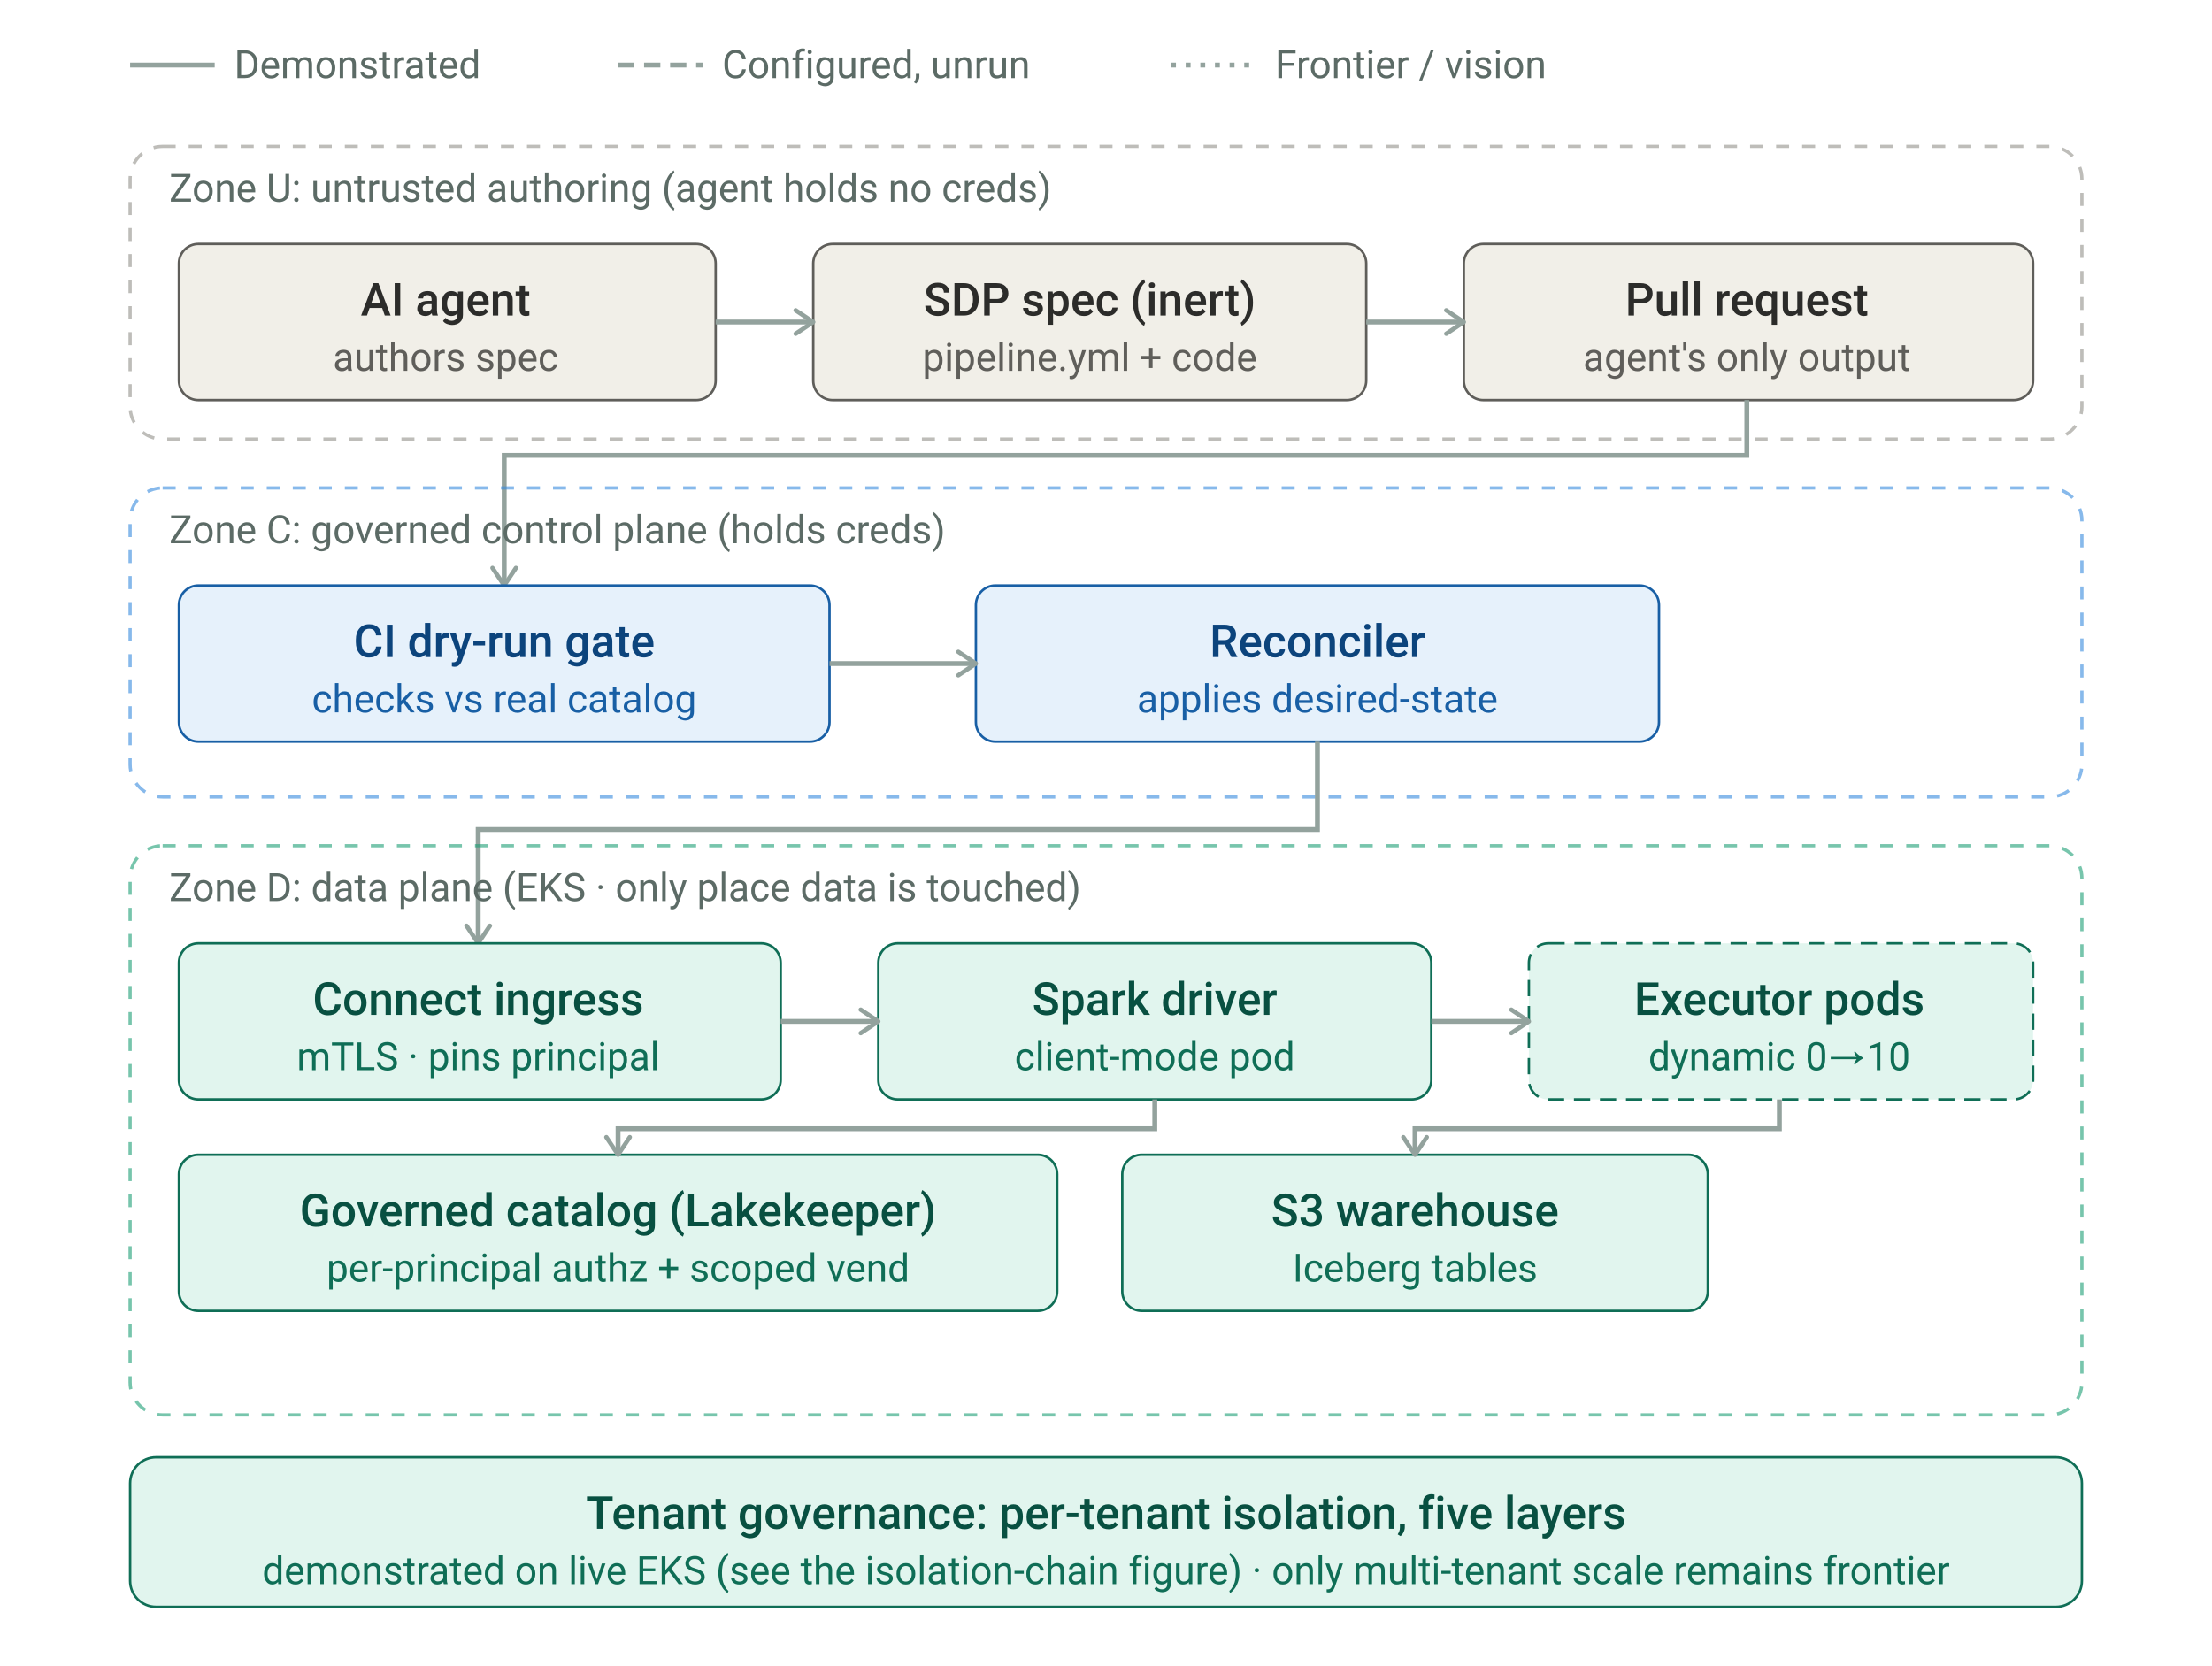
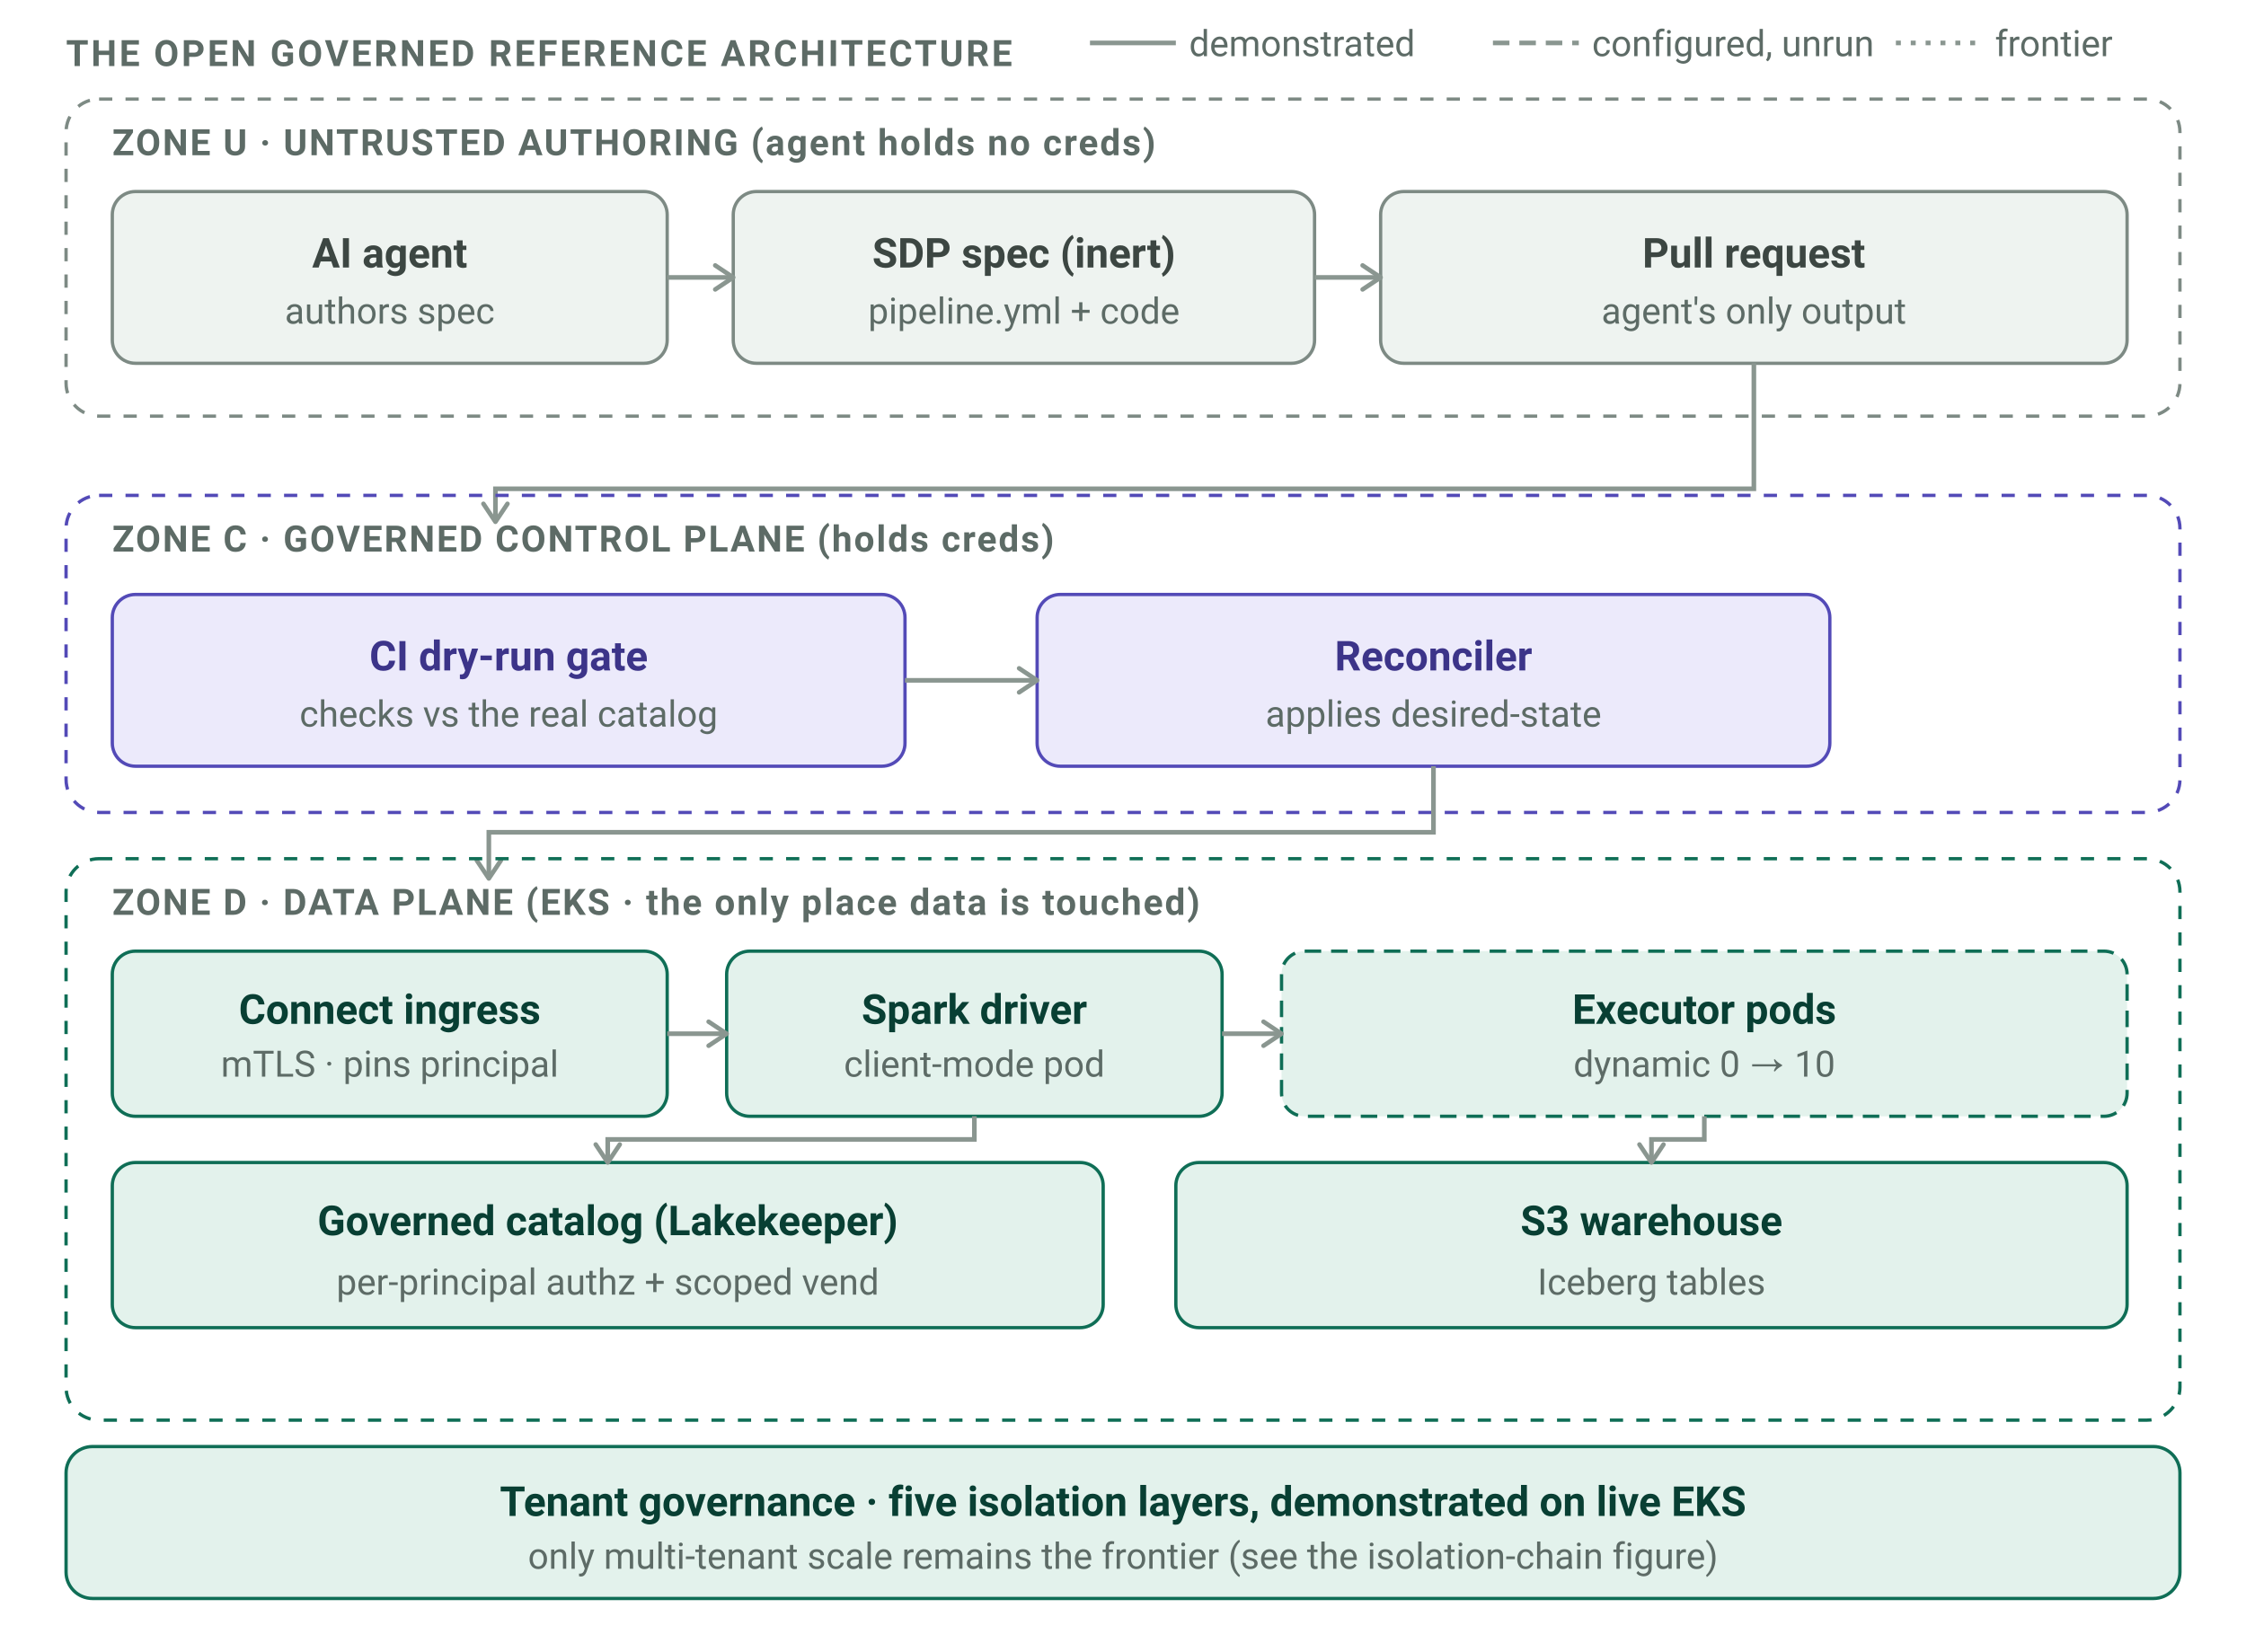
- <svg xmlns="http://www.w3.org/2000/svg" width="100%" viewBox="0 0 680 512" role="img" font-family="ui-sans-serif, system-ui, sans-serif">
+ <svg xmlns="http://www.w3.org/2000/svg" width="100%" viewBox="0 0 680 500" role="img" font-family="ui-sans-serif, system-ui, sans-serif">
  <style>
  text{font-family:ui-sans-serif,system-ui,-apple-system,"Segoe UI",Roboto,Helvetica,Arial,sans-serif}
-   .t{font-size:14px;fill:#16201e}
-   .th{font-size:14px;font-weight:500;fill:#16201e}
-   .ts{font-size:12px;fill:#5c6b66}
-   .arr{stroke:#93a29d;stroke-width:1.5;fill:none}
-   .c-gray rect{fill:#F1EFE8;stroke:#5F5E5A;stroke-width:.75}.c-gray .th{fill:#2C2C2A}.c-gray .ts{fill:#5F5E5A}
-   .c-blue rect{fill:#E6F1FB;stroke:#185FA5;stroke-width:.75}.c-blue .th{fill:#0C447C}.c-blue .ts{fill:#185FA5}
-   .c-teal rect{fill:#E1F5EE;stroke:#0F6E56;stroke-width:.75}.c-teal .th{fill:#085041}.c-teal .ts{fill:#0F6E56}
-   .c-purple rect{fill:#EEEDFE;stroke:#534AB7;stroke-width:.75}.c-purple .th{fill:#3C3489}.c-purple .ts{fill:#534AB7}
+   .kick{font-size:11px;font-weight:700;letter-spacing:.07em;fill:#5d6b66}
+   .lbl{font-size:12.5px;font-weight:600;fill:#26312e}.sub{font-size:11px;fill:#5d6b66}
+   .z{font-size:11px;font-weight:700;letter-spacing:.05em;fill:#5d6b66}
+   .arr{stroke:#8a9690;stroke-width:1.4;fill:none}
+   .gray rect{fill:#eef3f0;stroke:#7d8a84;stroke-width:1}.gray .lbl{fill:#3c4642}
+   .purp rect{fill:#eceafb;stroke:#534ab7;stroke-width:1}.purp .lbl{fill:#3c3489}
+   .teal rect{fill:#e3f2ec;stroke:#0f6e56;stroke-width:1}.teal .lbl{fill:#083f33}
</style>
  <defs>
-     <marker id="arrow" viewBox="0 0 10 10" refX="8" refY="5" markerWidth="6" markerHeight="6" orient="auto-start-reverse">
-       <path d="M2 1L8 5L2 9" fill="none" stroke="context-stroke" stroke-width="1.5" stroke-linecap="round" stroke-linejoin="round" />
+     <marker id="arrow" viewBox="0 0 10 10" refX="8" refY="5" markerWidth="6.5" markerHeight="6.5" orient="auto-start-reverse">
+       <path d="M2 1 L8 5 L2 9" fill="none" stroke="context-stroke" stroke-width="1.5" stroke-linecap="round" stroke-linejoin="round" />
    </marker>
  </defs>
-   <line x1="40" y1="20" x2="66" y2="20" class="arr" />
-   <text x="72" y="24" class="ts">Demonstrated</text>
-   <line x1="190" y1="20" x2="216" y2="20" class="arr" stroke-dasharray="5 3" />
-   <text x="222" y="24" class="ts">Configured, unrun</text>
-   <line x1="360" y1="20" x2="386" y2="20" class="arr" stroke-dasharray="1.5 3" />
-   <text x="392" y="24" class="ts">Frontier / vision</text>
-   <rect x="40" y="45" width="600" height="90" rx="10" fill="none" stroke="#888780" stroke-width="1" stroke-dasharray="4 4" opacity="0.55" />
-   <text x="52" y="62" class="ts">Zone U: untrusted authoring (agent holds no creds)</text>
-   <g class="c-gray">
-     <rect x="55" y="75" width="165" height="48" rx="6" />
-     <text x="137" y="97" class="th" text-anchor="middle">AI agent</text>
-     <text x="137" y="114" class="ts" text-anchor="middle">authors spec</text>
+   <text x="20" y="20" class="kick">THE OPEN GOVERNED REFERENCE ARCHITECTURE</text>
+   <line x1="330" y1="13" x2="356" y2="13" class="arr" />
+   <text x="360" y="17" class="sub">demonstrated</text>
+   <line x1="452" y1="13" x2="478" y2="13" class="arr" stroke-dasharray="5 3" />
+   <text x="482" y="17" class="sub">configured, unrun</text>
+   <line x1="574" y1="13" x2="600" y2="13" class="arr" stroke-dasharray="1.5 3" />
+   <text x="604" y="17" class="sub">frontier</text>
+   <rect x="20" y="30" width="640" height="96" rx="10" fill="none" stroke="#7d8a84" stroke-width="1" stroke-dasharray="4 4" />
+   <text x="34" y="47" class="z">ZONE U · UNTRUSTED AUTHORING (agent holds no creds)</text>
+   <g class="gray">
+     <rect x="34" y="58" width="168" height="52" rx="7" />
+     <text x="118" y="81" class="lbl" text-anchor="middle">AI agent</text>
+     <text x="118" y="98" class="sub" text-anchor="middle">authors spec</text>
  </g>
-   <g class="c-gray">
-     <rect x="250" y="75" width="170" height="48" rx="6" />
-     <text x="335" y="97" class="th" text-anchor="middle">SDP spec (inert)</text>
-     <text x="335" y="114" class="ts" text-anchor="middle">pipeline.yml + code</text>
+   <g class="gray">
+     <rect x="222" y="58" width="176" height="52" rx="7" />
+     <text x="310" y="81" class="lbl" text-anchor="middle">SDP spec (inert)</text>
+     <text x="310" y="98" class="sub" text-anchor="middle">pipeline.yml + code</text>
  </g>
-   <g class="c-gray">
-     <rect x="450" y="75" width="175" height="48" rx="6" />
-     <text x="537" y="97" class="th" text-anchor="middle">Pull request</text>
-     <text x="537" y="114" class="ts" text-anchor="middle">agent's only output</text>
+   <g class="gray">
+     <rect x="418" y="58" width="226" height="52" rx="7" />
+     <text x="531" y="81" class="lbl" text-anchor="middle">Pull request</text>
+     <text x="531" y="98" class="sub" text-anchor="middle">agent's only output</text>
  </g>
-   <line x1="220" y1="99" x2="250" y2="99" class="arr" marker-end="url(#arrow)" />
-   <line x1="420" y1="99" x2="450" y2="99" class="arr" marker-end="url(#arrow)" />
-   <path d="M537 123 V140 H155 V180" fill="none" class="arr" marker-end="url(#arrow)" />
-   <rect x="40" y="150" width="600" height="95" rx="10" fill="none" stroke="#378ADD" stroke-width="1" stroke-dasharray="4 4" opacity="0.6" />
-   <text x="52" y="167" class="ts">Zone C: governed control plane (holds creds)</text>
-   <g class="c-blue">
-     <rect x="55" y="180" width="200" height="48" rx="6" />
-     <text x="155" y="202" class="th" text-anchor="middle">CI dry-run gate</text>
-     <text x="155" y="219" class="ts" text-anchor="middle">checks vs real catalog</text>
+   <line x1="202" y1="84" x2="222" y2="84" class="arr" marker-end="url(#arrow)" />
+   <line x1="398" y1="84" x2="418" y2="84" class="arr" marker-end="url(#arrow)" />
+   <path d="M531 110 V148 H150 V158" fill="none" class="arr" marker-end="url(#arrow)" />
+   <rect x="20" y="150" width="640" height="96" rx="10" fill="none" stroke="#534ab7" stroke-width="1" stroke-dasharray="4 4" />
+   <text x="34" y="167" class="z" fill="#3c3489">ZONE C · GOVERNED CONTROL PLANE (holds creds)</text>
+   <g class="purp">
+     <rect x="34" y="180" width="240" height="52" rx="7" />
+     <text x="154" y="203" class="lbl" text-anchor="middle">CI dry-run gate</text>
+     <text x="154" y="220" class="sub" text-anchor="middle">checks vs the real catalog</text>
  </g>
-   <g class="c-blue">
-     <rect x="300" y="180" width="210" height="48" rx="6" />
-     <text x="405" y="202" class="th" text-anchor="middle">Reconciler</text>
-     <text x="405" y="219" class="ts" text-anchor="middle">applies desired-state</text>
+   <g class="purp">
+     <rect x="314" y="180" width="240" height="52" rx="7" />
+     <text x="434" y="203" class="lbl" text-anchor="middle">Reconciler</text>
+     <text x="434" y="220" class="sub" text-anchor="middle">applies desired-state</text>
  </g>
-   <line x1="255" y1="204" x2="300" y2="204" class="arr" marker-end="url(#arrow)" />
-   <path d="M405 228 V255 H147 V290" fill="none" class="arr" marker-end="url(#arrow)" />
-   <rect x="40" y="260" width="600" height="175" rx="10" fill="none" stroke="#1D9E75" stroke-width="1" stroke-dasharray="4 4" opacity="0.6" />
-   <text x="52" y="277" class="ts">Zone D: data plane (EKS · only place data is touched)</text>
-   <g class="c-teal">
-     <rect x="55" y="290" width="185" height="48" rx="6" />
-     <text x="147" y="312" class="th" text-anchor="middle">Connect ingress</text>
-     <text x="147" y="329" class="ts" text-anchor="middle">mTLS · pins principal</text>
+   <line x1="274" y1="206" x2="314" y2="206" class="arr" marker-end="url(#arrow)" />
+   <path d="M434 232 V252 H148 V266" fill="none" class="arr" marker-end="url(#arrow)" />
+   <rect x="20" y="260" width="640" height="170" rx="10" fill="none" stroke="#0f6e56" stroke-width="1" stroke-dasharray="4 4" />
+   <text x="34" y="277" class="z" fill="#083f33">ZONE D · DATA PLANE (EKS · the only place data is touched)</text>
+   <g class="teal">
+     <rect x="34" y="288" width="168" height="50" rx="7" />
+     <text x="118" y="310" class="lbl" text-anchor="middle">Connect ingress</text>
+     <text x="118" y="326" class="sub" text-anchor="middle">mTLS · pins principal</text>
  </g>
-   <g class="c-teal">
-     <rect x="270" y="290" width="170" height="48" rx="6" />
-     <text x="355" y="312" class="th" text-anchor="middle">Spark driver</text>
-     <text x="355" y="329" class="ts" text-anchor="middle">client-mode pod</text>
+   <g class="teal">
+     <rect x="220" y="288" width="150" height="50" rx="7" />
+     <text x="295" y="310" class="lbl" text-anchor="middle">Spark driver</text>
+     <text x="295" y="326" class="sub" text-anchor="middle">client-mode pod</text>
  </g>
-   <g class="c-teal">
-     <rect x="470" y="290" width="155" height="48" rx="6" stroke-dasharray="5 3" />
-     <text x="547" y="312" class="th" text-anchor="middle">Executor pods</text>
-     <text x="547" y="329" class="ts" text-anchor="middle">dynamic 0→10</text>
+   <g class="teal">
+     <rect x="388" y="288" width="256" height="50" rx="7" stroke-dasharray="5 3" />
+     <text x="516" y="310" class="lbl" text-anchor="middle">Executor pods</text>
+     <text x="516" y="326" class="sub" text-anchor="middle">dynamic 0 → 10</text>
  </g>
-   <line x1="240" y1="314" x2="270" y2="314" class="arr" marker-end="url(#arrow)" />
-   <line x1="440" y1="314" x2="470" y2="314" class="arr" marker-end="url(#arrow)" />
-   <g class="c-teal">
-     <rect x="55" y="355" width="270" height="48" rx="6" />
-     <text x="190" y="377" class="th" text-anchor="middle">Governed catalog (Lakekeeper)</text>
-     <text x="190" y="394" class="ts" text-anchor="middle">per-principal authz + scoped vend</text>
+   <line x1="202" y1="313" x2="220" y2="313" class="arr" marker-end="url(#arrow)" />
+   <line x1="370" y1="313" x2="388" y2="313" class="arr" marker-end="url(#arrow)" />
+   <g class="teal">
+     <rect x="34" y="352" width="300" height="50" rx="7" />
+     <text x="184" y="374" class="lbl" text-anchor="middle">Governed catalog (Lakekeeper)</text>
+     <text x="184" y="392" class="sub" text-anchor="middle">per-principal authz + scoped vend</text>
  </g>
-   <g class="c-teal">
-     <rect x="345" y="355" width="180" height="48" rx="6" />
-     <text x="435" y="377" class="th" text-anchor="middle">S3 warehouse</text>
-     <text x="435" y="394" class="ts" text-anchor="middle">Iceberg tables</text>
+   <g class="teal">
+     <rect x="356" y="352" width="288" height="50" rx="7" />
+     <text x="500" y="374" class="lbl" text-anchor="middle">S3 warehouse</text>
+     <text x="500" y="392" class="sub" text-anchor="middle">Iceberg tables</text>
  </g>
-   <path d="M355 338 V347 H190 V355" fill="none" class="arr" marker-end="url(#arrow)" />
-   <path d="M547 338 V347 H435 V355" fill="none" class="arr" marker-end="url(#arrow)" />
-   <g class="c-teal">
-     <rect x="40" y="448" width="600" height="46" rx="8" />
-     <text x="340" y="470" class="th" text-anchor="middle">Tenant governance: per-tenant isolation, five layers</text>
-     <text x="340" y="487" class="ts" text-anchor="middle">demonstrated on live EKS (see the isolation-chain figure) · only multi-tenant scale remains frontier</text>
+   <path d="M295 338 V345 H184 V352" fill="none" class="arr" marker-end="url(#arrow)" />
+   <path d="M516 338 V345 H500 V352" fill="none" class="arr" marker-end="url(#arrow)" />
+   <g class="teal">
+     <rect x="20" y="438" width="640" height="46" rx="8" />
+     <text x="340" y="459" class="lbl" text-anchor="middle" fill="#083f33">Tenant governance · five isolation layers, demonstrated on live EKS</text>
+     <text x="340" y="475" class="sub" text-anchor="middle" fill="#0f6e56">only multi-tenant scale remains the frontier (see the isolation-chain figure)</text>
  </g>
</svg>
